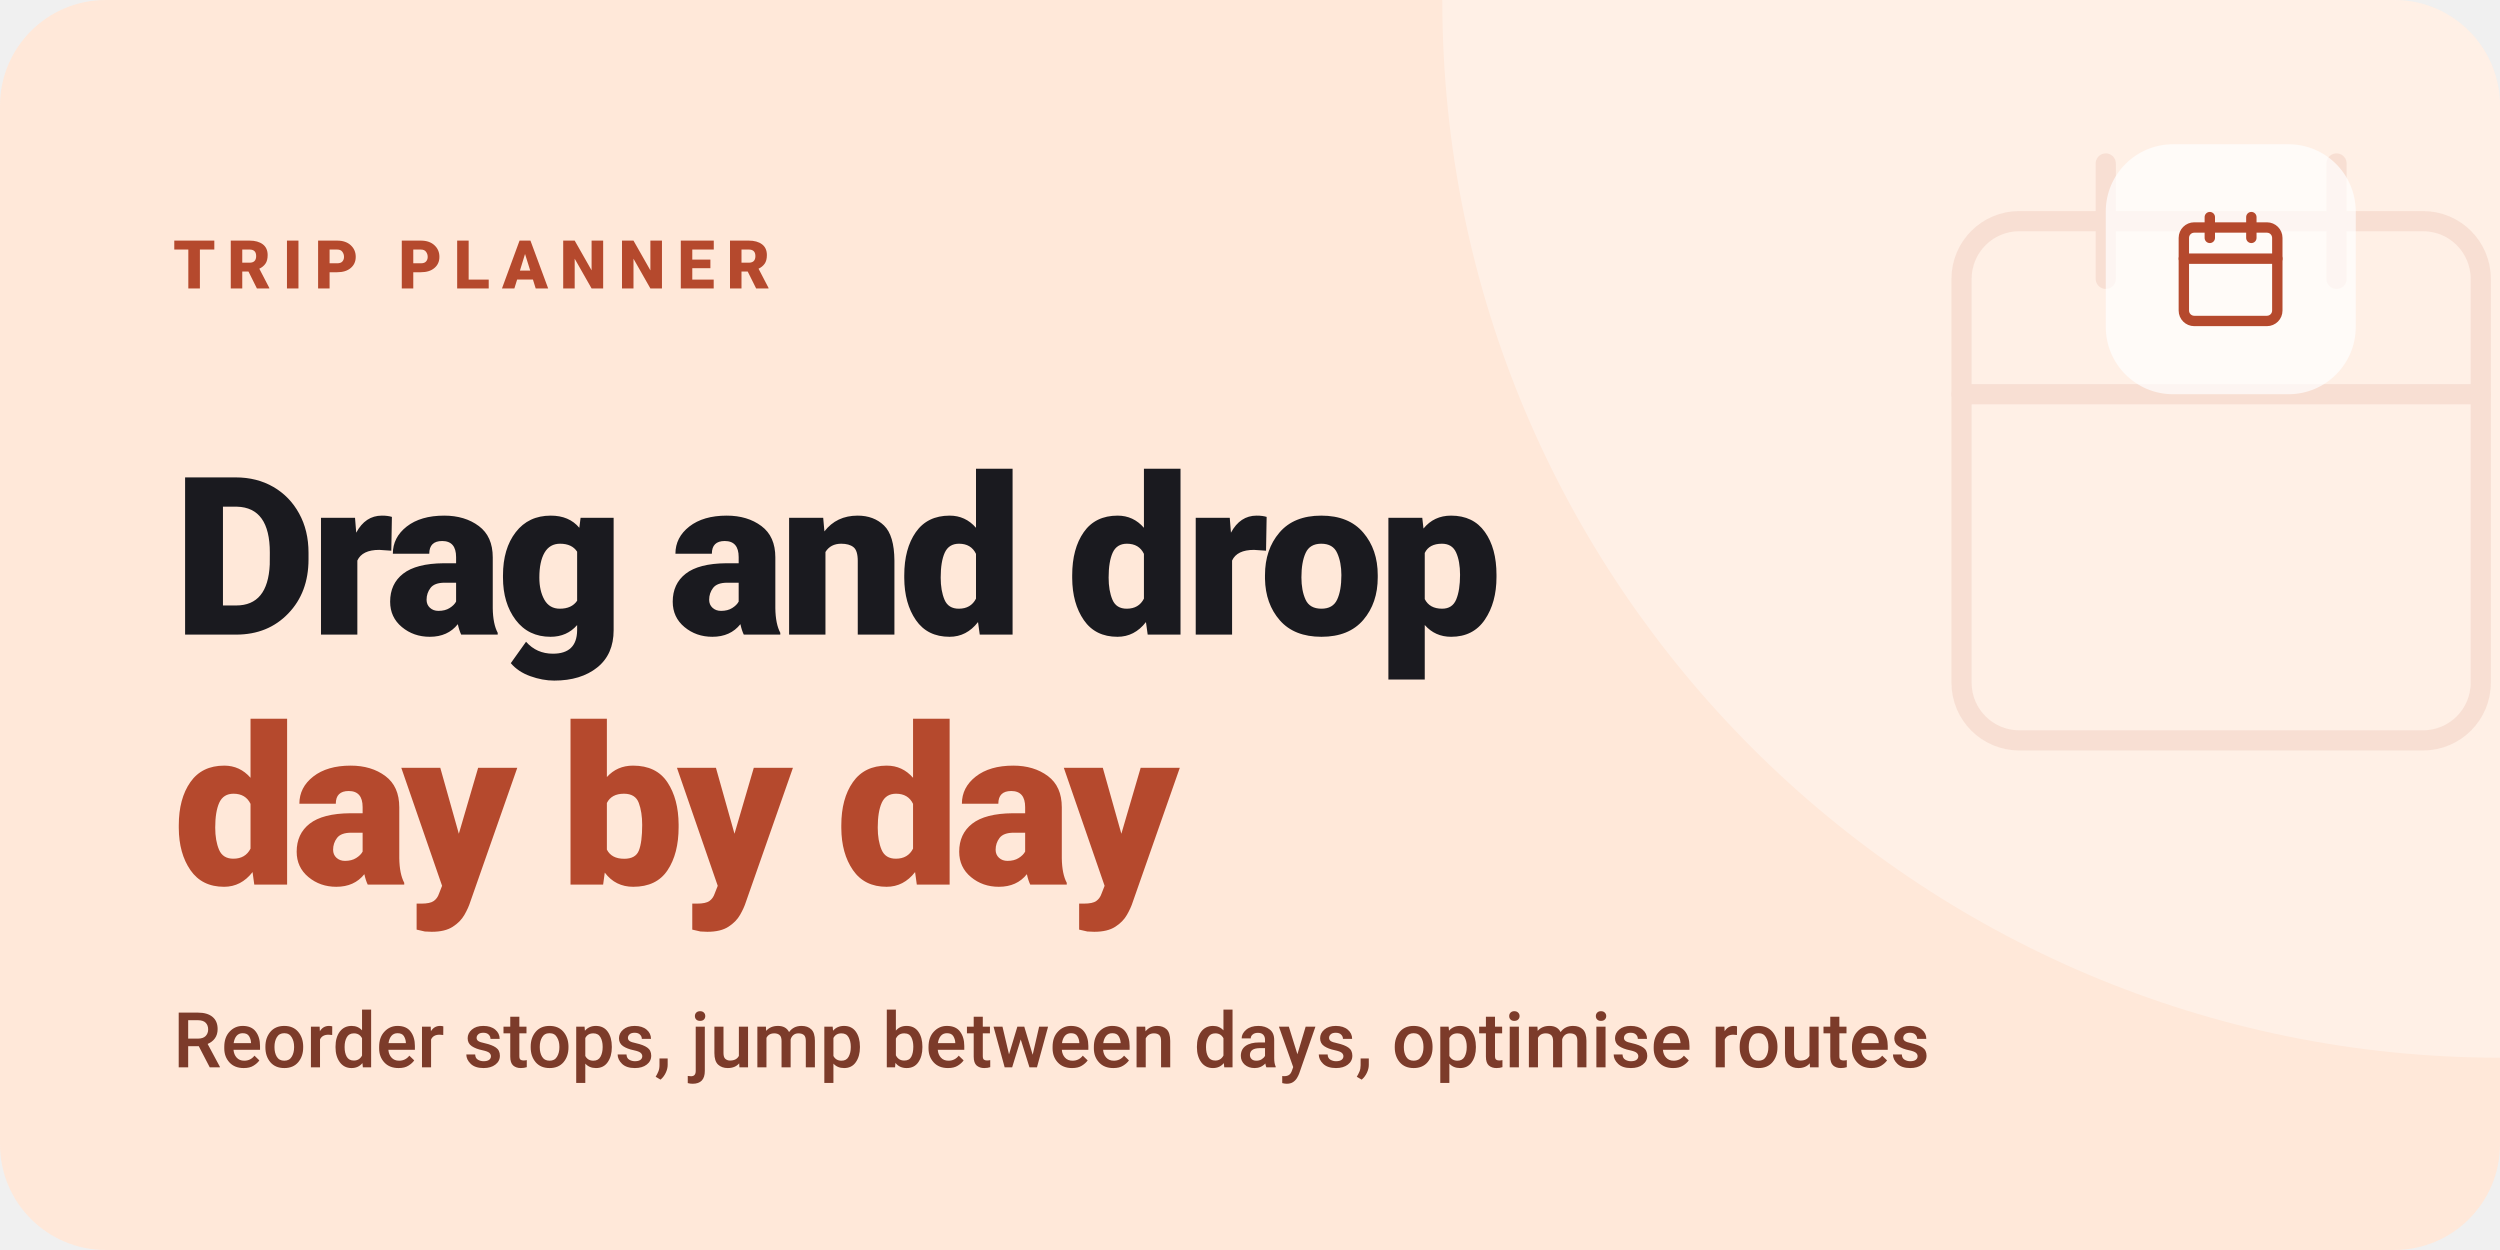
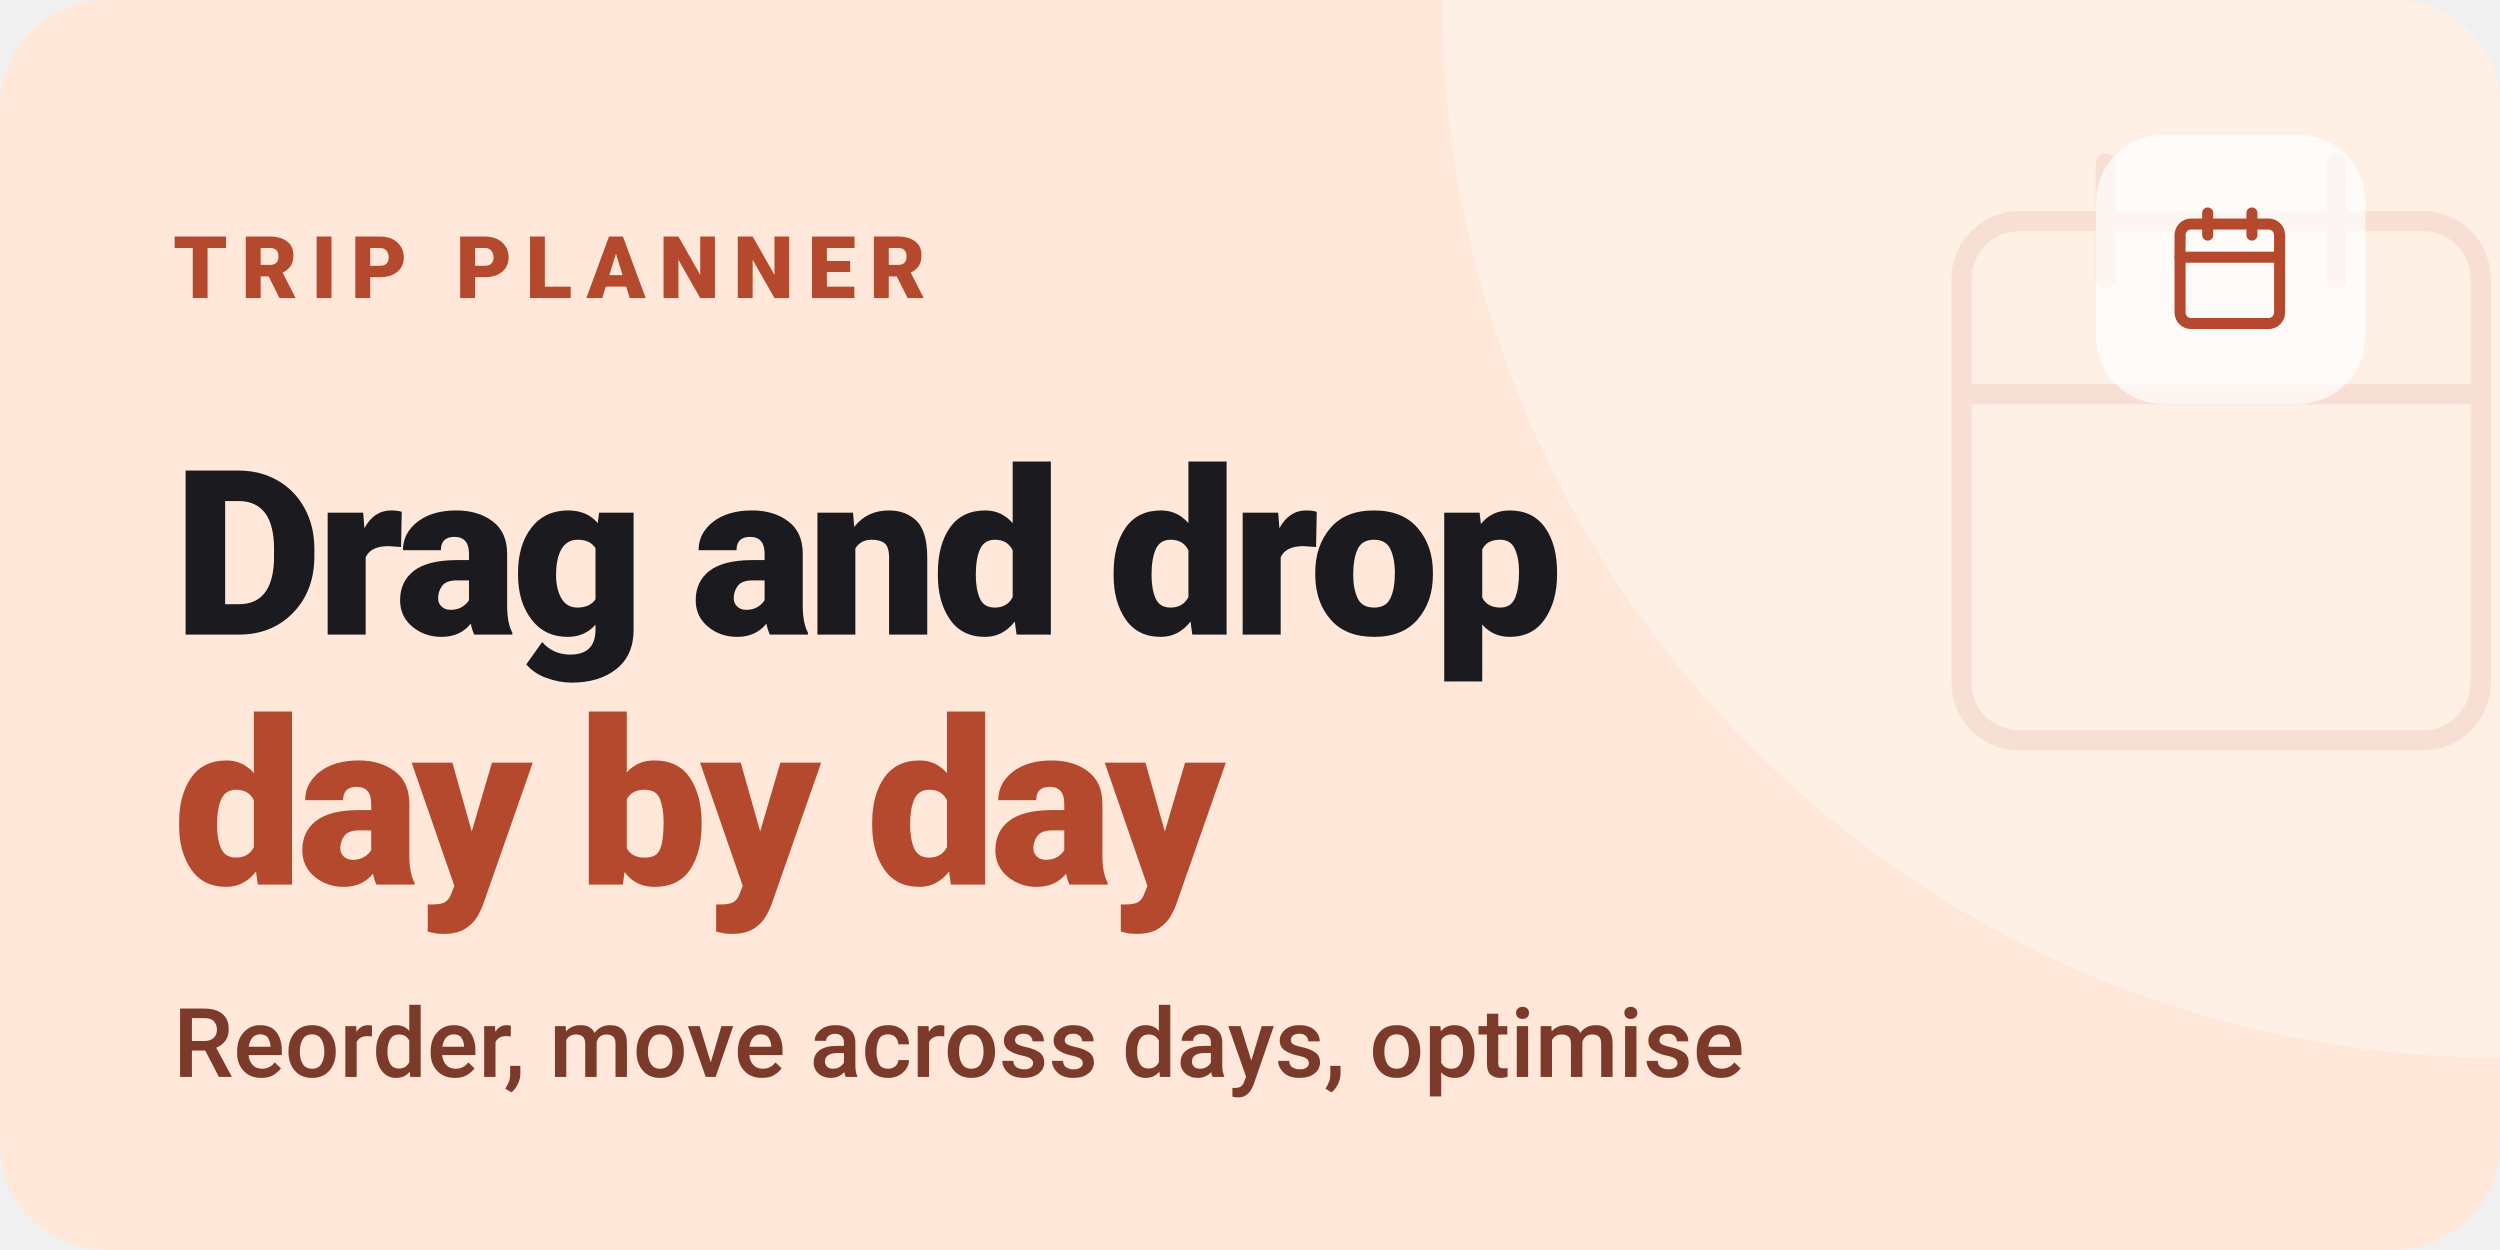
<svg xmlns="http://www.w3.org/2000/svg" viewBox="0 0 520 260" role="img" aria-label="TRIP PLANNER: Drag and drop day by day">
  <defs>
    <clipPath id="r">
      <rect width="520" height="260" rx="22" />
    </clipPath>
  </defs>
  <g clip-path="url(#r)">
    <rect width="520" height="260" fill="#FFE8D9" />
    <circle cx="520" cy="0" r="220" fill="#FFFFFF" opacity="0.35" />
    <g transform="translate(390 22) scale(6)" fill="none" stroke="#B5492D" stroke-width="0.7" stroke-linecap="round" stroke-linejoin="round" opacity="0.10">
      <rect x="3" y="4" width="18" height="18" rx="2" />
      <path d="M8 2v4M16 2v4M3 10h18" />
    </g>
-     <rect x="438" y="30" width="52" height="52" rx="14" fill="#FFFFFF" opacity="0.7" />
-     <g transform="translate(451 43) scale(1.08)" fill="none" stroke="#B5492D" stroke-width="2" stroke-linecap="round" stroke-linejoin="round">
+     <rect x="436" y="28" width="56" height="56" rx="14" fill="#FFFFFF" opacity="0.7" />
+     <g transform="translate(450 42) scale(1.15)" fill="none" stroke="#B5492D" stroke-width="2" stroke-linecap="round" stroke-linejoin="round">
      <rect x="3" y="4" width="18" height="18" rx="2" />
      <path d="M8 2v4M16 2v4M3 10h18" />
    </g>
-     <text x="36" y="60" font-family="-apple-system, BlinkMacSystemFont, 'SF Pro Text', system-ui, Segoe UI, Roboto, sans-serif" font-size="14" font-weight="800" letter-spacing="2.4" fill="#B5492D">TRIP PLANNER</text>
-     <text x="36" y="132" font-family="-apple-system, BlinkMacSystemFont, 'SF Pro Display', system-ui, Segoe UI, Roboto, sans-serif" font-size="46" font-weight="800" letter-spacing="-1.2" fill="#1A1A1F">Drag and drop</text>
-     <text x="36" y="184" font-family="-apple-system, BlinkMacSystemFont, 'SF Pro Display', system-ui, Segoe UI, Roboto, sans-serif" font-size="46" font-weight="800" letter-spacing="-1.2" fill="#B5492D">day by day</text>
-     <text x="36" y="222" font-family="-apple-system, BlinkMacSystemFont, 'SF Pro Text', system-ui, Segoe UI, Roboto, sans-serif" font-size="16" font-weight="500" fill="#7C3B2A">Reorder stops, jump between days, optimise routes</text>
+     <text x="36" y="62" font-family="-apple-system, BlinkMacSystemFont, 'SF Pro Text', system-ui, Segoe UI, Roboto, sans-serif" font-size="18" font-weight="800" letter-spacing="2.8" fill="#B5492D">TRIP PLANNER</text>
+     <text x="36" y="132" font-family="-apple-system, BlinkMacSystemFont, 'SF Pro Display', system-ui, Segoe UI, Roboto, sans-serif" font-size="48" font-weight="800" letter-spacing="-1.2" fill="#1A1A1F">Drag and drop</text>
+     <text x="36" y="184" font-family="-apple-system, BlinkMacSystemFont, 'SF Pro Display', system-ui, Segoe UI, Roboto, sans-serif" font-size="48" font-weight="800" letter-spacing="-1.2" fill="#B5492D">day by day</text>
+     <text x="36" y="224" font-family="-apple-system, BlinkMacSystemFont, 'SF Pro Text', system-ui, Segoe UI, Roboto, sans-serif" font-size="20" font-weight="500" fill="#7C3B2A">Reorder, move across days, optimise</text>
  </g>
</svg>
